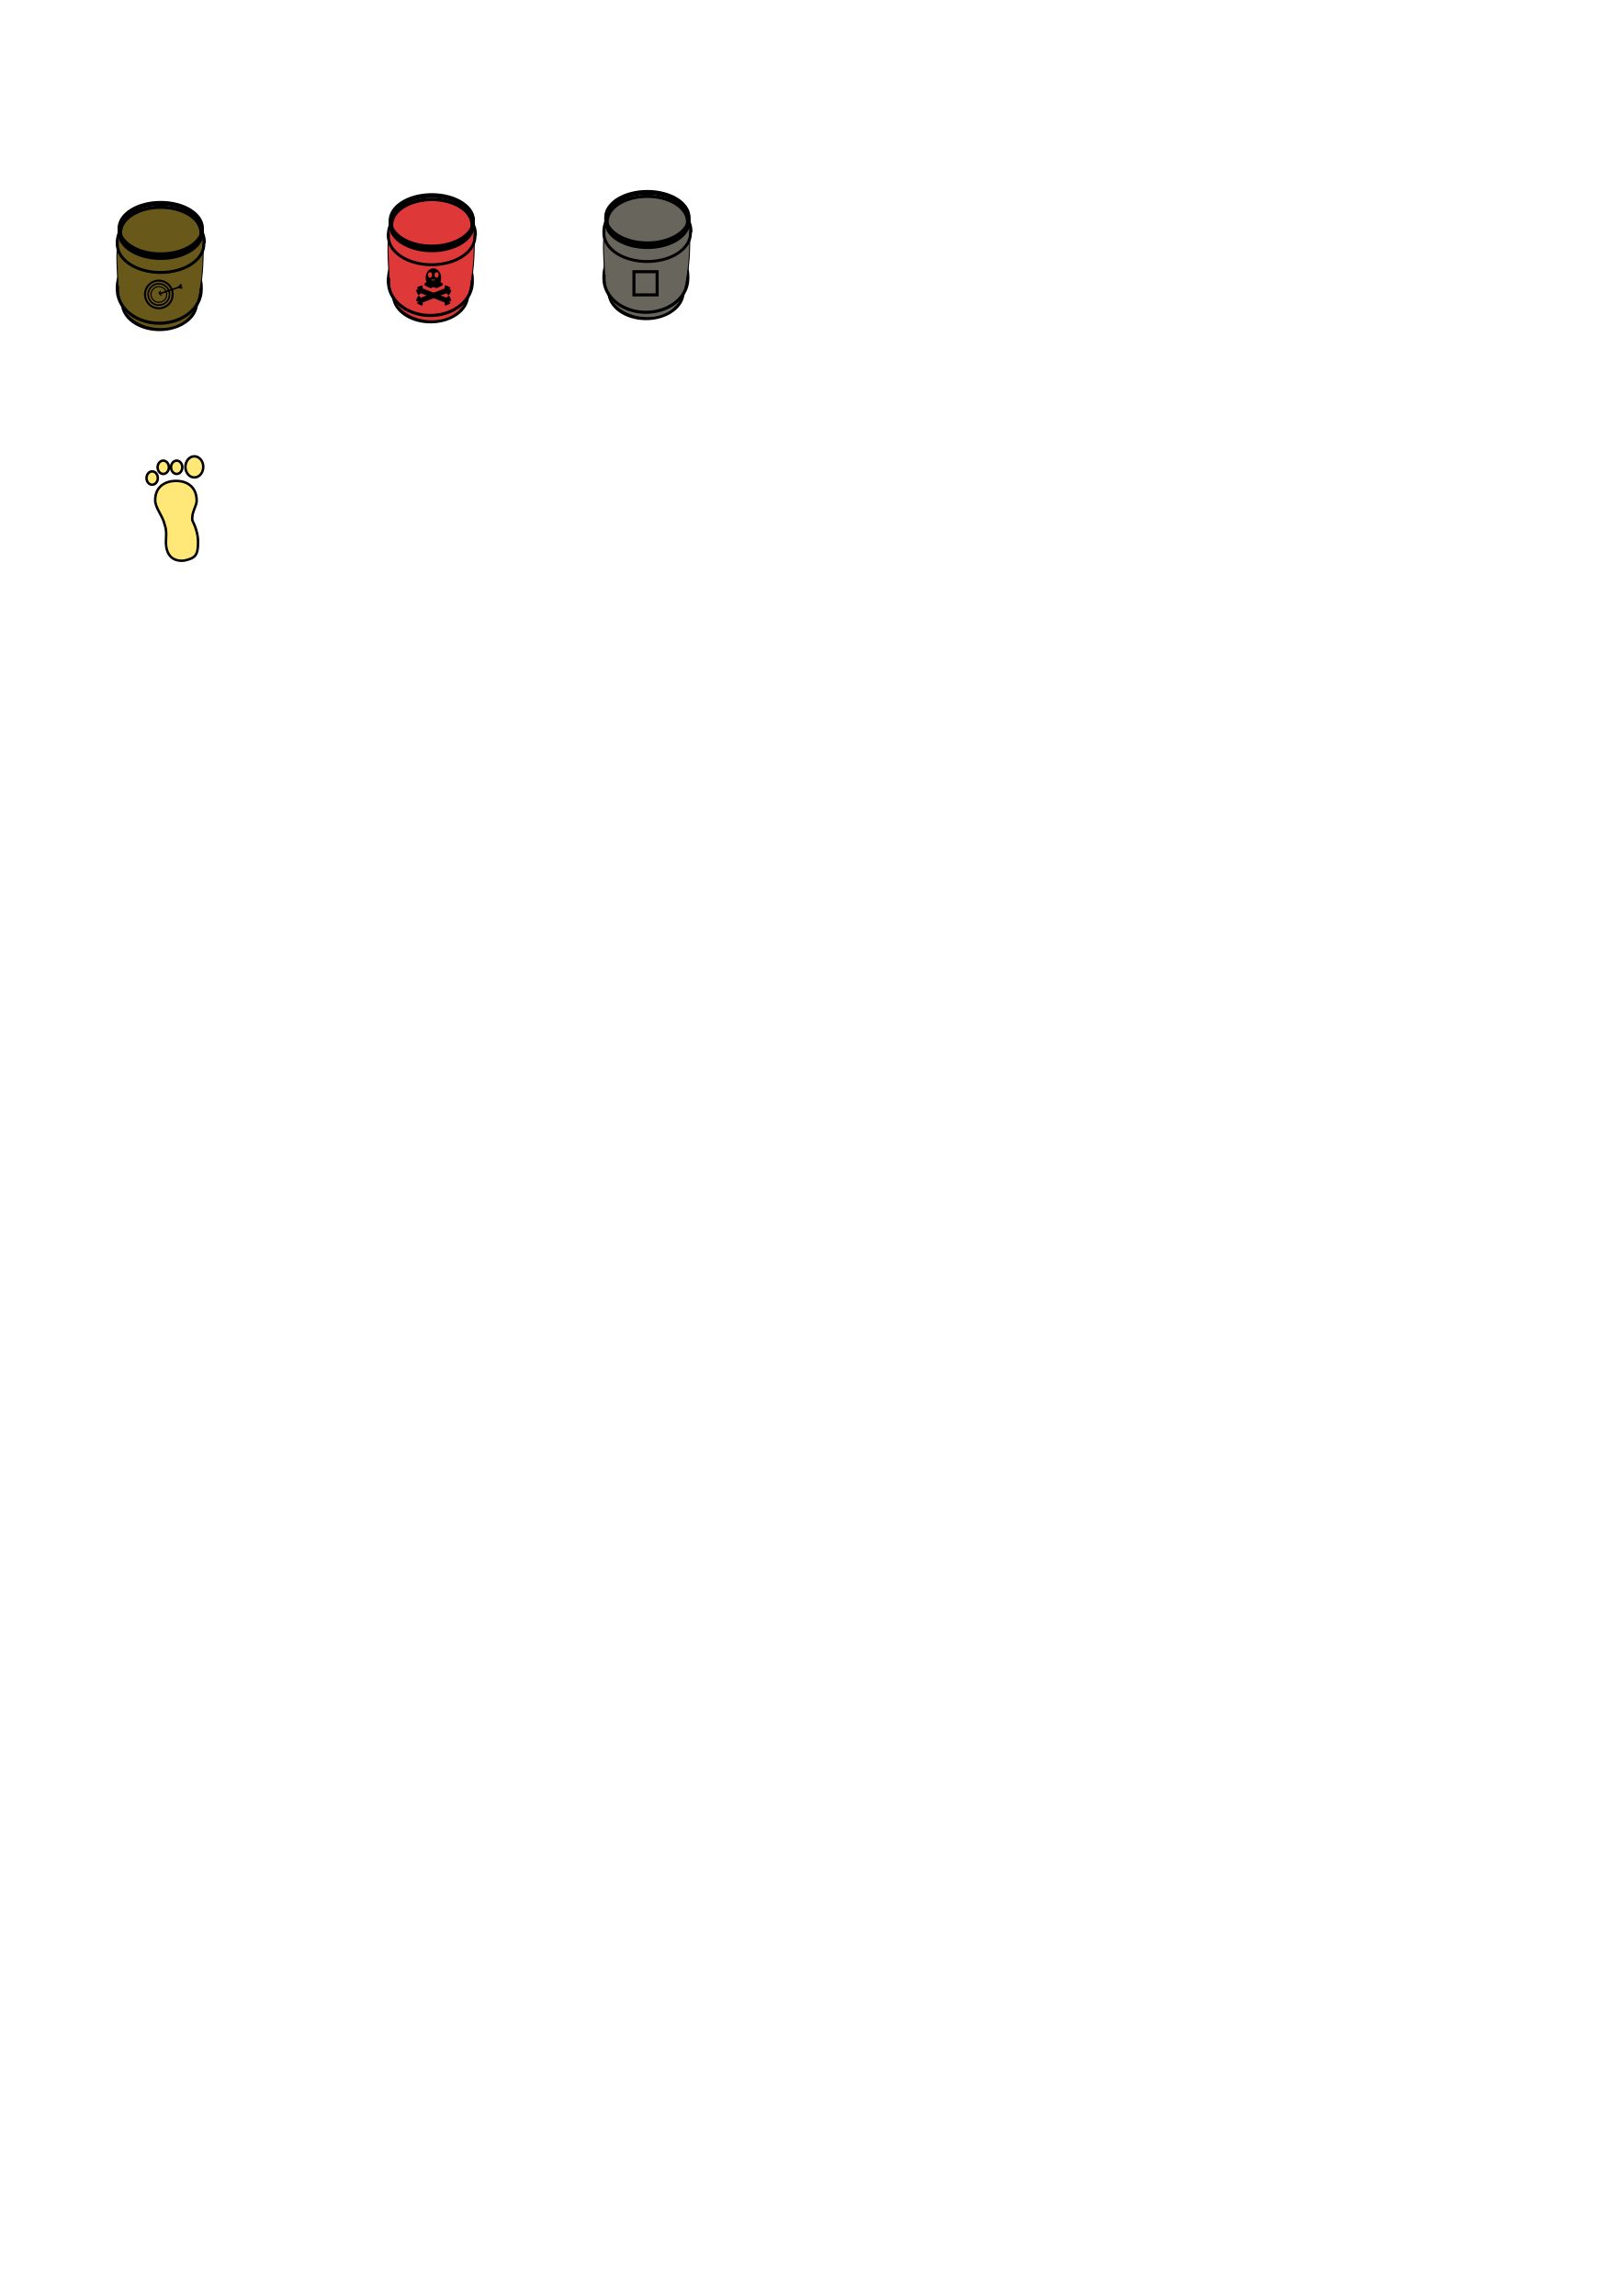
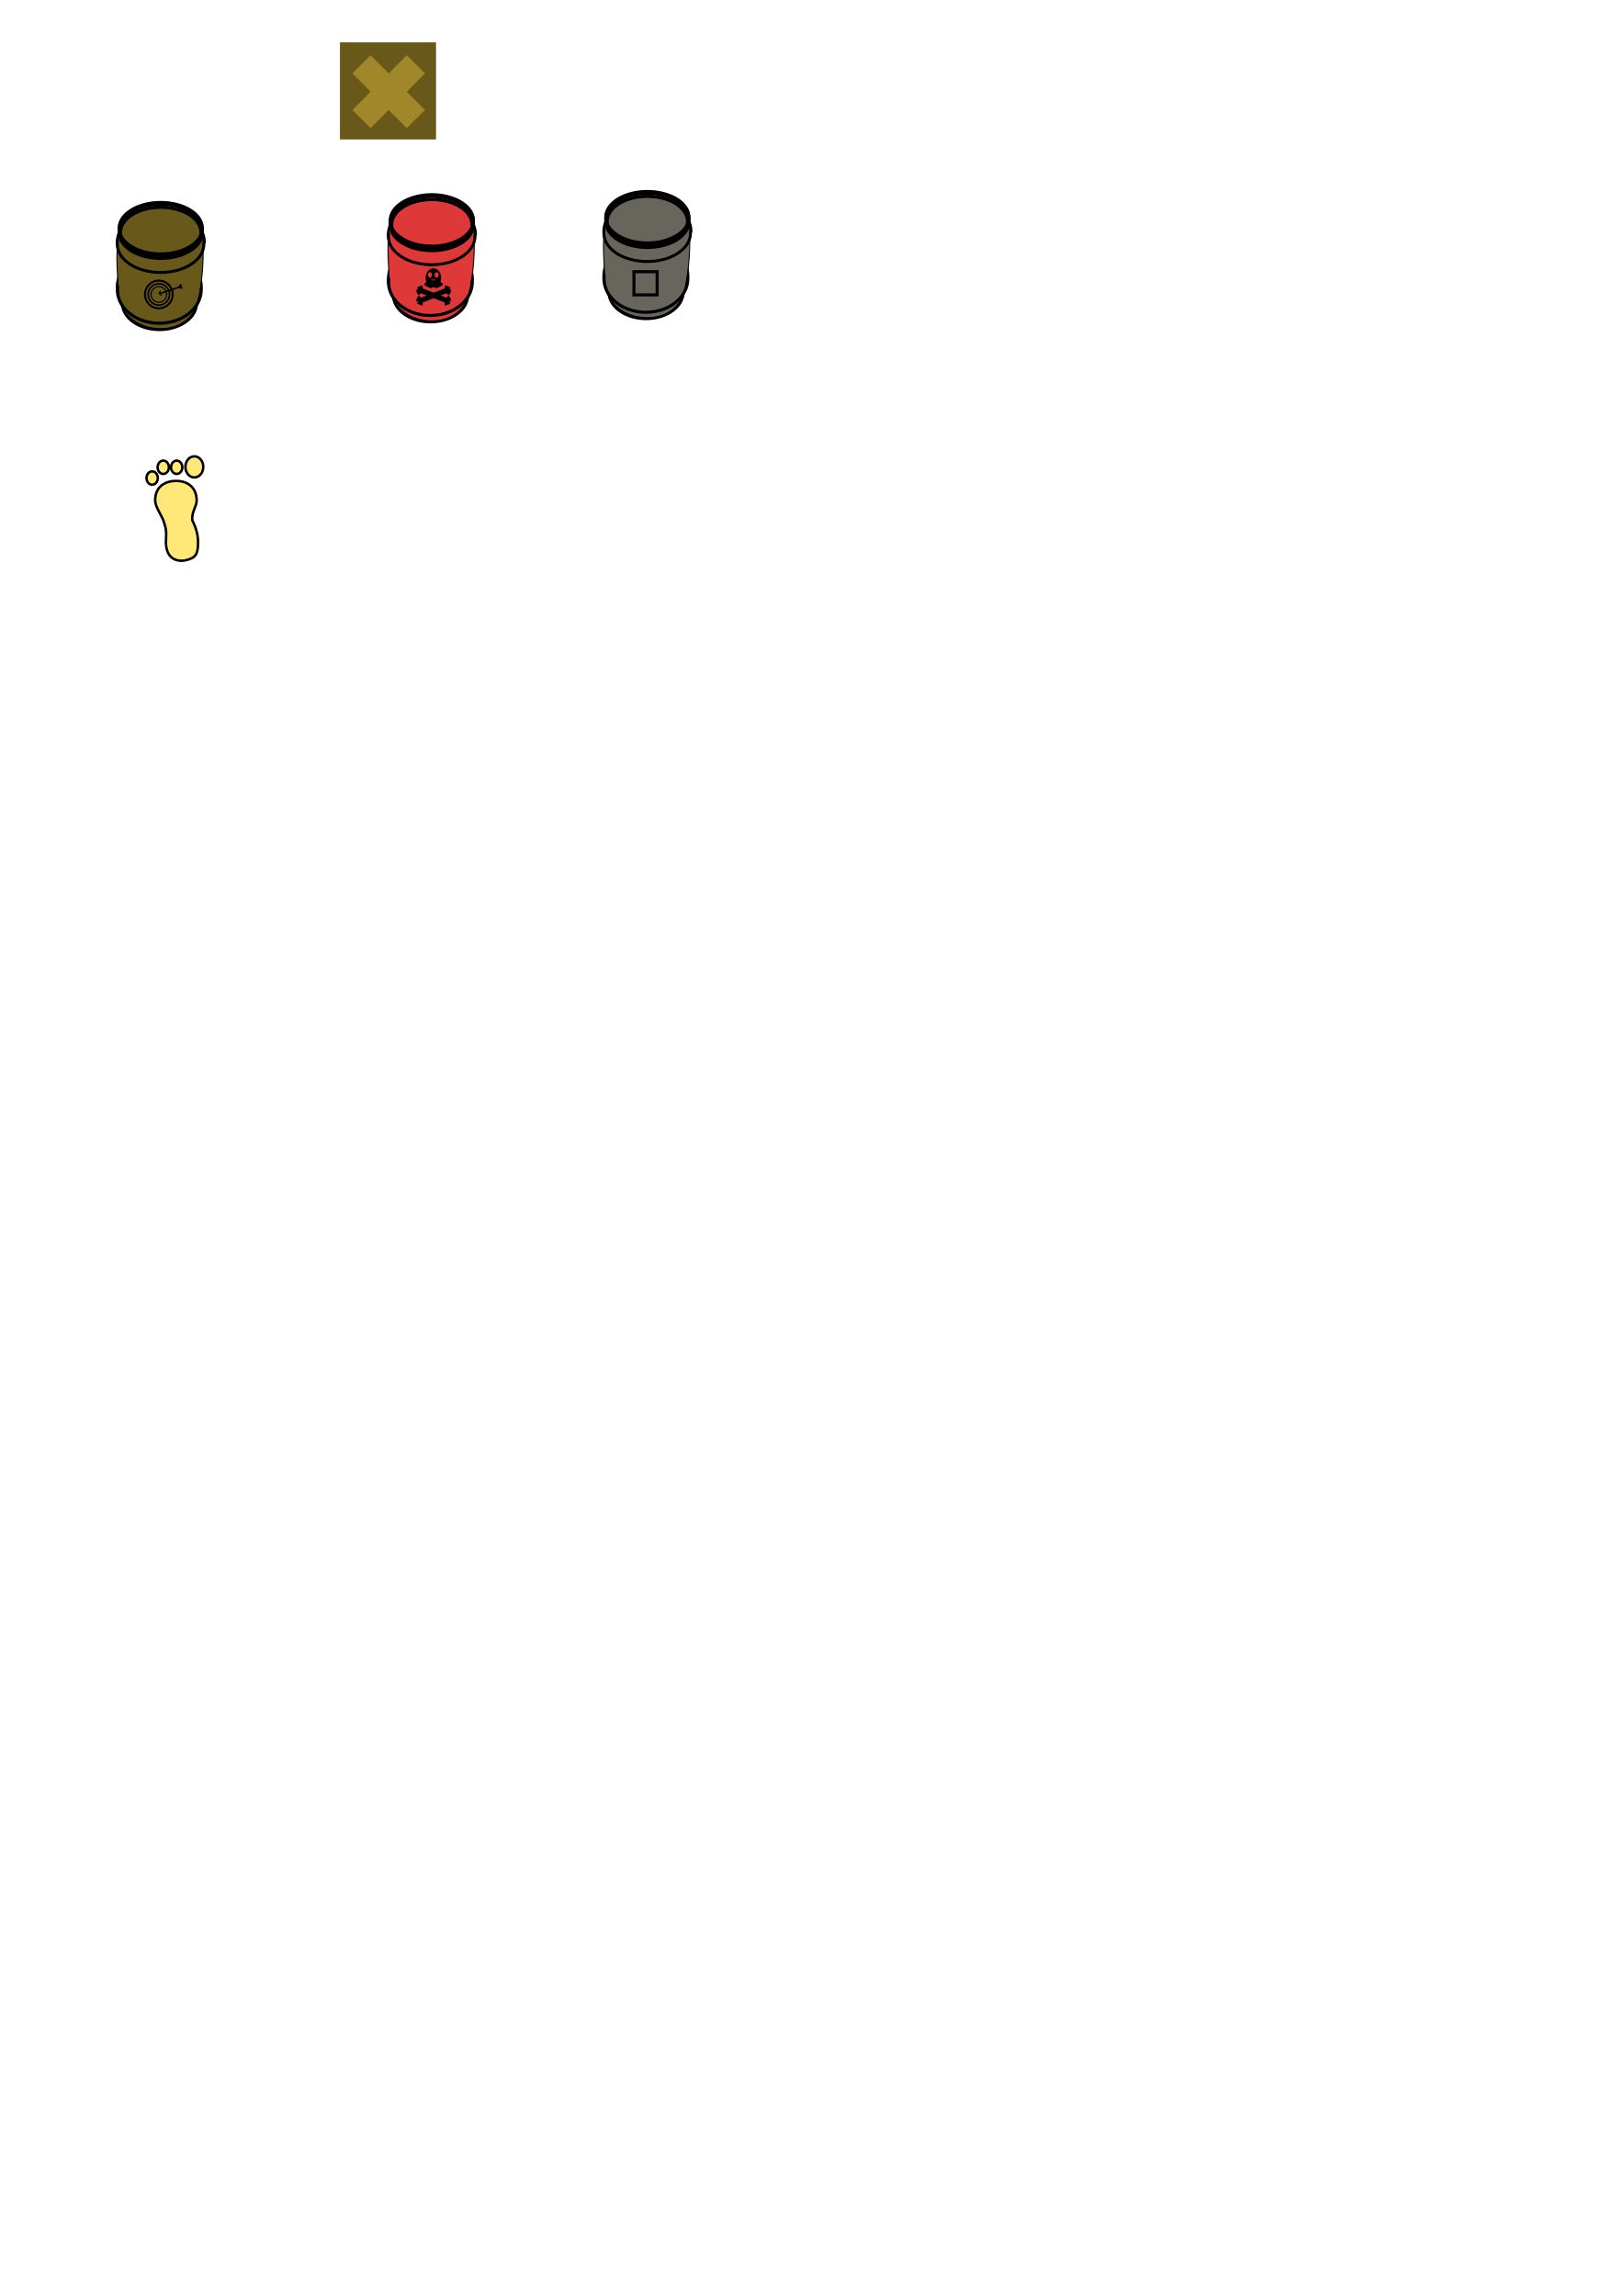
<svg xmlns="http://www.w3.org/2000/svg" width="210mm" height="297mm" viewBox="0 0 210 297" version="1.1" id="svg12677">
  <defs id="defs12671" />
  <g id="layer1">
    <path style="font-variation-settings:normal;opacity:1;vector-effect:none;fill:none;fill-opacity:1;stroke:#000000;stroke-width:0.391;stroke-linecap:square;stroke-linejoin:miter;stroke-miterlimit:4;stroke-dasharray:none;stroke-dashoffset:0;stroke-opacity:1;stop-color:#000000;stop-opacity:1" id="path13321" d="m 26.421,-31.28 a 5.621,3.983 0 0 1 -2.933,3.498 5.621,3.983 0 0 1 -5.738,-0.152 5.621,3.983 0 0 1 -2.555,-3.644" transform="scale(1,-1)" />
    <path style="font-variation-settings:normal;opacity:1;vector-effect:none;fill:none;fill-opacity:1;stroke:#000000;stroke-width:0.417;stroke-linecap:square;stroke-linejoin:miter;stroke-miterlimit:4;stroke-dasharray:none;stroke-dashoffset:0;stroke-opacity:1;stop-color:#000000;stop-opacity:1" id="path13319" d="m 26.016,-37.141 a 5.415,4.71 0 0 1 -2.825,4.136 5.415,4.71 0 0 1 -5.528,-0.18 5.415,4.71 0 0 1 -2.461,-4.309" transform="scale(1,-1)" />
    <ellipse style="font-variation-settings:normal;opacity:1;vector-effect:none;fill:none;fill-opacity:1;stroke:#000000;stroke-width:0.387;stroke-linecap:butt;stroke-linejoin:miter;stroke-miterlimit:4;stroke-dasharray:none;stroke-dashoffset:0;stroke-opacity:1;stop-color:#000000;stop-opacity:1" id="path13298" cx="20.622" cy="39.198" rx="4.803" ry="3.441" />
    <path id="path13240" style="font-variation-settings:normal;opacity:1;vector-effect:none;fill:#68581a;fill-opacity:1;stroke:#000000;stroke-width:0.126;stroke-linecap:butt;stroke-linejoin:miter;stroke-miterlimit:4;stroke-dasharray:none;stroke-dashoffset:0;stroke-opacity:1;stop-color:#000000;stop-opacity:1" d="m 18.806,29.964 -0.005,0.033 -3.177,0.026 H 15.387 c 0,0 -0.365,2.135 -0.247,4.328 0.109,2.02 0.146,3.961 0.306,4.268 0.328,2.218 2.622,3.886 5.344,3.886 2.688,-2.34e-4 4.494,-1.628 4.862,-3.813 0.069,-0.129 0.46,-2.215 0.575,-4.341 0.119,-2.194 -0.009,-4.328 -0.009,-4.328 h -0.237 l -3.177,-0.026 -0.005,-0.033 -1.996,0.017 z" />
    <ellipse style="fill:#000000;fill-opacity:1;stroke:#000000;stroke-width:0.032;stroke-miterlimit:4;stroke-dasharray:none;stroke-opacity:1;stop-color:#000000" id="ellipse13242" cx="20.79" cy="30.104" rx="5.383" ry="3.329" />
    <ellipse style="font-variation-settings:normal;opacity:1;vector-effect:none;fill:#68581a;fill-opacity:1;stroke:none;stroke-width:0.142;stroke-linecap:butt;stroke-linejoin:miter;stroke-miterlimit:4;stroke-dasharray:none;stroke-dashoffset:0;stroke-opacity:1;stop-color:#000000;stop-opacity:1" id="ellipse13267" cx="20.79" cy="30.104" rx="5" ry="3.092" />
    <ellipse style="fill:none;fill-opacity:1;stroke:#000000;stroke-width:0.387;stroke-miterlimit:4;stroke-dasharray:none;stroke-opacity:1;stop-color:#000000" id="ellipse13292" cx="20.79" cy="30.104" rx="5.383" ry="3.329" />
    <ellipse style="fill:none;fill-opacity:1;stroke:#000000;stroke-width:0.387;stroke-miterlimit:4;stroke-dasharray:none;stroke-opacity:1;stop-color:#000000" id="ellipse13294" cx="20.79" cy="29.749" rx="5.383" ry="3.329" />
    <ellipse style="fill:none;fill-opacity:1;stroke:#000000;stroke-width:0.387;stroke-miterlimit:4;stroke-dasharray:none;stroke-opacity:1;stop-color:#000000" id="ellipse13296" cx="20.79" cy="29.512" rx="5.383" ry="3.329" />
    <path style="font-variation-settings:normal;opacity:1;vector-effect:none;fill:none;fill-opacity:1;stroke:#000000;stroke-width:0.4;stroke-linecap:square;stroke-linejoin:miter;stroke-miterlimit:4;stroke-dasharray:none;stroke-dashoffset:0;stroke-opacity:1;stop-color:#000000;stop-opacity:1" id="path13317" d="m 26.022,37.485 a 5.421,4.327 0 0 1 -2.828,3.8 5.421,4.327 0 0 1 -5.534,-0.166 5.421,4.327 0 0 1 -2.464,-3.958" />
    <path style="font-variation-settings:normal;opacity:1;vector-effect:none;fill:none;fill-opacity:1;stroke:#000000;stroke-width:0.375;stroke-linecap:square;stroke-linejoin:miter;stroke-miterlimit:4;stroke-dasharray:none;stroke-dashoffset:0;stroke-opacity:1;stop-color:#000000;stop-opacity:1" id="path13323" d="m 26.37,31.58 a 5.602,3.67 0 0 1 -2.923,3.223 5.602,3.67 0 0 1 -5.718,-0.14 5.602,3.67 0 0 1 -2.546,-3.357" />
    <g id="g4672" transform="matrix(0.07490912,0,0,0.07490912,0.6633244,40.22817)">
      <g id="g4495-4" transform="translate(-0.5159247,-20.10833)">
        <circle style="font-variation-settings:normal;opacity:1;vector-effect:none;fill:#000000;fill-opacity:1;stroke:none;stroke-width:0.506;stroke-linecap:butt;stroke-linejoin:miter;stroke-miterlimit:4;stroke-dasharray:none;stroke-dashoffset:0;stroke-opacity:1;stop-color:#000000;stop-opacity:1" id="path4417-0" cx="265.906" cy="-8.467" r="25.628" />
        <circle style="font-variation-settings:normal;opacity:1;vector-effect:none;fill:#68581a;fill-opacity:1;stroke:none;stroke-width:0.438;stroke-linecap:butt;stroke-linejoin:miter;stroke-miterlimit:4;stroke-dasharray:none;stroke-dashoffset:0;stroke-opacity:1;stop-color:#000000;stop-opacity:1" id="circle4419-4" cx="265.906" cy="-8.467" r="22.189" />
        <circle style="font-variation-settings:normal;opacity:1;vector-effect:none;fill:#000000;fill-opacity:1;stroke:none;stroke-width:0.391;stroke-linecap:butt;stroke-linejoin:miter;stroke-miterlimit:4;stroke-dasharray:none;stroke-dashoffset:0;stroke-opacity:1;stop-color:#000000;stop-opacity:1" id="circle4421-6" cx="265.906" cy="-8.467" r="19.808" />
        <circle style="font-variation-settings:normal;opacity:1;vector-effect:none;fill:#68581a;fill-opacity:1;stroke:none;stroke-width:0.438;stroke-linecap:butt;stroke-linejoin:miter;stroke-miterlimit:4;stroke-dasharray:none;stroke-dashoffset:0;stroke-opacity:1;stop-color:#000000;stop-opacity:1" id="circle4423-7" cx="265.906" cy="-8.467" r="17.149" />
        <circle style="font-variation-settings:normal;opacity:1;vector-effect:none;fill:#000000;fill-opacity:1;stroke:none;stroke-width:0.287;stroke-linecap:butt;stroke-linejoin:miter;stroke-miterlimit:4;stroke-dasharray:none;stroke-dashoffset:0;stroke-opacity:1;stop-color:#000000;stop-opacity:1" id="circle4425-5" cx="265.906" cy="-8.467" r="14.516" />
        <circle style="font-variation-settings:normal;opacity:1;vector-effect:none;fill:#68581a;fill-opacity:1;stroke:none;stroke-width:0.438;stroke-linecap:butt;stroke-linejoin:miter;stroke-miterlimit:4;stroke-dasharray:none;stroke-dashoffset:0;stroke-opacity:1;stop-color:#000000;stop-opacity:1" id="circle4427-6" cx="265.906" cy="-8.467" r="12.568" />
      </g>
      <g id="g4487-1" transform="matrix(0.4103806,-0.1394762,0.1394762,0.4103806,150.7078,-13.33227)">
        <rect style="font-variation-settings:normal;opacity:1;vector-effect:none;fill:#000000;fill-opacity:1;stroke:none;stroke-width:0.35;stroke-linecap:butt;stroke-linejoin:miter;stroke-miterlimit:4;stroke-dasharray:none;stroke-dashoffset:0;stroke-opacity:1;stop-color:#000000;stop-opacity:1" id="rect4436-3" width="82.88" height="6.174" x="265.105" y="47.146" rx="0" ry="0" />
        <path id="path4434-61" style="fill:#000000;fill-opacity:1;stroke:none;stroke-width:0.265px;stroke-linecap:butt;stroke-linejoin:miter;stroke-opacity:1" d="m 273.579,39.158 -19.38,10.528 -2.052,0.501 0.564,0.306 -0.564,0.306 2.052,0.501 19.38,10.528 -3.7,-6.694 c -0.215,-0.509 -0.484,-4.641 -0.484,-4.641 l 0.484,-4.641 z" />
        <path id="rect4438-5" style="font-variation-settings:normal;opacity:1;vector-effect:none;fill:#000000;fill-opacity:1;stroke:none;stroke-width:1.323;stroke-linecap:butt;stroke-linejoin:miter;stroke-miterlimit:4;stroke-dasharray:none;stroke-dashoffset:0;stroke-opacity:1;stop-color:#000000;stop-opacity:1" d="m 1034,148 -73.246,39.789 -7.754,1.895 2.133,1.158 -0.141,0.076 h 63.201 c -2e-4,-0.002 -0.01,-0.076 -0.01,-0.076 l 1.83,-17.541 z" transform="scale(0.2645833)" />
        <path id="path4429-0" style="font-variation-settings:normal;opacity:1;vector-effect:none;fill:#000000;fill-opacity:1;stroke:none;stroke-width:0.265px;stroke-linecap:butt;stroke-linejoin:miter;stroke-miterlimit:4;stroke-dasharray:none;stroke-dashoffset:0;stroke-opacity:1;stop-color:#000000;stop-opacity:1" d="m 360.098,39.423 -19.38,10.528 -2.052,0.501 0.564,0.306 -0.564,0.306 2.052,0.501 19.38,10.528 -3.7,-6.694 6.081,1.486 -6.565,-6.127 6.565,-6.127 -6.081,1.486 z" />
        <path id="path4460-6" style="font-variation-settings:normal;opacity:1;vector-effect:none;fill:#000000;fill-opacity:1;stroke:none;stroke-width:1.323;stroke-linecap:butt;stroke-linejoin:miter;stroke-miterlimit:4;stroke-dasharray:none;stroke-dashoffset:0;stroke-opacity:1;stop-color:#000000;stop-opacity:1" d="m 1361,149 -73.246,39.789 -2.926,0.715 h 62.865 L 1370,168.684 l -22.982,5.617 z" transform="scale(0.2645833)" />
      </g>
      <path id="path4509-3" style="font-variation-settings:normal;opacity:1;vector-effect:none;fill:#68581a;fill-opacity:1;stroke:none;stroke-width:0.438;stroke-linecap:butt;stroke-linejoin:miter;stroke-miterlimit:4;stroke-dasharray:none;stroke-dashoffset:0;stroke-opacity:1;stop-color:#000000;stop-opacity:1" d="m 264.879,-39.813 a 11.132,11.132 0 0 0 -9.458,11.005 11.132,11.132 0 0 0 11.132,11.132 11.132,11.132 0 0 0 10.28,-6.862 11.132,11.132 0 0 1 -1.674,0.127 11.132,11.132 0 0 1 -11.132,-11.132 11.132,11.132 0 0 1 0.852,-4.27 z" />
    </g>
    <path style="font-variation-settings:normal;vector-effect:none;fill:none;fill-opacity:1;stroke:#000000;stroke-width:0.391;stroke-linecap:square;stroke-linejoin:miter;stroke-miterlimit:4;stroke-dasharray:none;stroke-dashoffset:0;stroke-opacity:1;stop-color:#000000" id="path13321-6" transform="scale(1,-1)" d="m 61.483,-30.278 a 5.621,3.983 0 0 1 -2.933,3.498 5.621,3.983 0 0 1 -5.738,-0.152 5.621,3.983 0 0 1 -2.555,-3.644" />
    <path style="font-variation-settings:normal;vector-effect:none;fill:none;fill-opacity:1;stroke:#000000;stroke-width:0.417;stroke-linecap:square;stroke-linejoin:miter;stroke-miterlimit:4;stroke-dasharray:none;stroke-dashoffset:0;stroke-opacity:1;stop-color:#000000" id="path13319-6" transform="scale(1,-1)" d="m 61.078,-36.139 a 5.415,4.71 0 0 1 -2.825,4.136 5.415,4.71 0 0 1 -5.528,-0.18 5.415,4.71 0 0 1 -2.461,-4.309" />
    <ellipse style="font-variation-settings:normal;vector-effect:none;fill:none;fill-opacity:1;stroke:#000000;stroke-width:0.387;stroke-linecap:butt;stroke-linejoin:miter;stroke-miterlimit:4;stroke-dasharray:none;stroke-dashoffset:0;stroke-opacity:1;stop-color:#000000" id="path13298-7" cx="55.684" cy="38.196" rx="4.803" ry="3.441" />
    <path id="path13240-1" style="font-variation-settings:normal;vector-effect:none;fill:#de3838;fill-opacity:1;stroke:#000000;stroke-width:0.126;stroke-linecap:butt;stroke-linejoin:miter;stroke-miterlimit:4;stroke-dasharray:none;stroke-dashoffset:0;stroke-opacity:1;stop-color:#000000" d="m 53.868,28.962 -0.005,0.033 -3.177,0.026 H 50.449 c 0,0 -0.365,2.135 -0.247,4.328 0.109,2.02 0.146,3.961 0.306,4.268 0.328,2.218 2.622,3.886 5.344,3.886 2.688,-2.34e-4 4.494,-1.628 4.862,-3.813 0.069,-0.129 0.46,-2.215 0.575,-4.341 0.119,-2.194 -0.009,-4.328 -0.009,-4.328 h -0.237 l -3.177,-0.026 -0.005,-0.033 -1.996,0.017 z" />
    <ellipse style="fill:#000000;fill-opacity:1;stroke:#000000;stroke-width:0.032;stroke-miterlimit:4;stroke-dasharray:none;stroke-opacity:1;stop-color:#000000" id="ellipse13242-5" cx="55.852" cy="29.102" rx="5.383" ry="3.329" />
    <ellipse style="font-variation-settings:normal;vector-effect:none;fill:#de3838;fill-opacity:1;stroke:none;stroke-width:0.142;stroke-linecap:butt;stroke-linejoin:miter;stroke-miterlimit:4;stroke-dasharray:none;stroke-dashoffset:0;stroke-opacity:1;stop-color:#000000" id="ellipse13267-3" cx="55.852" cy="29.102" rx="5" ry="3.092" />
    <ellipse style="fill:none;fill-opacity:1;stroke:#000000;stroke-width:0.387;stroke-miterlimit:4;stroke-dasharray:none;stroke-opacity:1;stop-color:#000000" id="ellipse13292-3" cx="55.852" cy="29.102" rx="5.383" ry="3.329" />
    <ellipse style="fill:none;fill-opacity:1;stroke:#000000;stroke-width:0.387;stroke-miterlimit:4;stroke-dasharray:none;stroke-opacity:1;stop-color:#000000" id="ellipse13294-8" cx="55.852" cy="28.747" rx="5.383" ry="3.329" />
    <ellipse style="fill:none;fill-opacity:1;stroke:#000000;stroke-width:0.387;stroke-miterlimit:4;stroke-dasharray:none;stroke-opacity:1;stop-color:#000000" id="ellipse13296-9" cx="55.852" cy="28.509" rx="5.383" ry="3.329" />
    <path style="font-variation-settings:normal;vector-effect:none;fill:none;fill-opacity:1;stroke:#000000;stroke-width:0.4;stroke-linecap:square;stroke-linejoin:miter;stroke-miterlimit:4;stroke-dasharray:none;stroke-dashoffset:0;stroke-opacity:1;stop-color:#000000" id="path13317-9" d="m 61.084,36.483 a 5.421,4.327 0 0 1 -2.828,3.8 5.421,4.327 0 0 1 -5.534,-0.166 5.421,4.327 0 0 1 -2.464,-3.958" />
    <path style="font-variation-settings:normal;vector-effect:none;fill:none;fill-opacity:1;stroke:#000000;stroke-width:0.375;stroke-linecap:square;stroke-linejoin:miter;stroke-miterlimit:4;stroke-dasharray:none;stroke-dashoffset:0;stroke-opacity:1;stop-color:#000000" id="path13323-5" d="m 61.433,30.578 a 5.602,3.67 0 0 1 -2.923,3.223 5.602,3.67 0 0 1 -5.718,-0.14 5.602,3.67 0 0 1 -2.546,-3.357" />
    <g id="g14447" transform="matrix(0.2878451,0,0,0.2878451,36.34678,33.11594)">
      <g id="g3052-1" transform="matrix(0.1912989,0,0,0.1912989,90.87617,-19.10009)" style="fill:#000000;fill-opacity:1">
        <path transform="matrix(0.2645833,0,0,0.2645833,0,106.2354)" id="path2394-6" d="M -442.857,86.715 A 67.143,83.571 0 0 0 -510,170.285 a 67.143,83.571 0 0 0 7.107,37.359 c -11.317,8.241 -20.57,16.68 -20.311,20.318 0.613,8.597 57.455,36.225 64.594,31.396 1.231,-0.833 2.107,-3.423 2.689,-7.115 a 67.143,83.571 0 0 0 13.062,1.613 67.143,83.571 0 0 0 16.379,-2.604 c 0.576,4.237 1.507,7.198 2.848,8.105 7.139,4.829 63.981,-22.8 64.594,-31.396 0.28,-3.931 -10.536,-13.461 -23.078,-22.297 a 67.143,83.571 0 0 0 6.4,-35.381 67.143,83.571 0 0 0 -67.143,-83.57 z M -472.5,117.428 a 19.643,26.429 0 0 1 19.643,26.43 A 19.643,26.429 0 0 1 -472.5,170.285 19.643,26.429 0 0 1 -492.143,143.857 19.643,26.429 0 0 1 -472.5,117.428 Z m 58,0 a 19.643,26.429 0 0 1 19.643,26.43 A 19.643,26.429 0 0 1 -414.5,170.285 19.643,26.429 0 0 1 -434.143,143.857 19.643,26.429 0 0 1 -414.5,117.428 Z m -34.576,60.637 c 0.174,-0.013 0.316,0.012 0.42,0.078 1.661,1.056 2.476,18.349 0.926,19.65 -1.55,1.302 -13.731,-6.445 -13.842,-8.803 -0.104,-2.211 9.879,-10.739 12.496,-10.926 z m 7.451,0 c 2.617,0.187 12.6,8.715 12.496,10.926 -0.111,2.358 -12.294,10.104 -13.844,8.803 -1.55,-1.302 -0.733,-18.594 0.928,-19.65 0.104,-0.066 0.245,-0.091 0.42,-0.078 z" style="opacity:1;vector-effect:none;fill:#000000;fill-opacity:1;stroke:#000000;stroke-width:2.888;stroke-linecap:round;stroke-linejoin:round;stroke-miterlimit:4;stroke-dasharray:none;stroke-dashoffset:0;stroke-opacity:1" />
      </g>
      <path style="vector-effect:none;fill:#000000;fill-opacity:1;stroke:#000000;stroke-width:0.182;stroke-linecap:round;stroke-linejoin:round;stroke-miterlimit:4;stroke-dasharray:none;stroke-dashoffset:0;stroke-opacity:1" d="m 61.848,17.935 c -0.324,0.142 -1.177,2.014 -1.01,2.249 0.083,0.118 0.637,0.131 1.201,0.083 -0.448,0.345 -0.848,0.729 -0.83,0.872 0.037,0.296 2.054,1.143 2.291,0.963 0.12,-0.091 0.109,-0.689 0.034,-1.273 l 10.901,-4.236 c 0.339,0.482 0.735,0.93 0.885,0.916 0.297,-0.027 1.212,-2.014 1.04,-2.258 -0.074,-0.105 -0.524,-0.127 -1.021,-0.097 l -0.038,-0.098 c 0.387,-0.313 0.704,-0.633 0.688,-0.76 -0.037,-0.296 -2.054,-1.144 -2.291,-0.963 -0.121,0.092 -0.109,0.702 -0.031,1.293 l -10.892,4.233 c -0.342,-0.488 -0.745,-0.947 -0.896,-0.933 -0.009,9.27e-4 -0.019,0.004 -0.03,0.008 z" id="rect3092" />
      <path style="vector-effect:none;fill:#000000;fill-opacity:1;stroke:#000000;stroke-width:0.182;stroke-linecap:round;stroke-linejoin:round;stroke-miterlimit:4;stroke-dasharray:none;stroke-dashoffset:0;stroke-opacity:1" d="m 75.35,17.935 c 0.324,0.142 1.177,2.014 1.01,2.249 -0.083,0.118 -0.637,0.131 -1.201,0.083 0.448,0.345 0.848,0.729 0.83,0.872 -0.037,0.296 -2.054,1.143 -2.291,0.963 -0.12,-0.091 -0.109,-0.689 -0.034,-1.273 L 62.763,16.593 c -0.339,0.482 -0.735,0.93 -0.885,0.916 -0.297,-0.027 -1.212,-2.014 -1.04,-2.258 0.074,-0.105 0.524,-0.127 1.021,-0.097 l 0.038,-0.098 c -0.387,-0.313 -0.704,-0.633 -0.688,-0.76 0.037,-0.296 2.054,-1.144 2.291,-0.963 0.121,0.092 0.109,0.702 0.031,1.293 l 10.892,4.233 c 0.342,-0.488 0.745,-0.947 0.896,-0.933 0.009,9.27e-4 0.019,0.004 0.03,0.008 z" id="path14441" />
    </g>
    <rect style="fill:#82c4ae;fill-opacity:1;stroke-width:0.036;stop-color:#000000" id="rect15022" width="9.024" height="12.316" x="-17.141" y="23.347" rx="0" ry="0" />
    <path id="rect15024" style="font-variation-settings:normal;vector-effect:none;fill:#aec4bd;fill-opacity:1;stroke-width:0.037;stroke-linecap:butt;stroke-linejoin:miter;stroke-miterlimit:4;stroke-dasharray:none;stroke-dashoffset:0;stroke-opacity:1;stop-color:#000000" d="m -17.141,35.663 h 9.024 l -0.898,0.992 h -7.182 z" />
    <path id="path15027" style="font-variation-settings:normal;vector-effect:none;fill:#94e0c7;fill-opacity:1;stroke-width:0.037;stroke-linecap:butt;stroke-linejoin:miter;stroke-miterlimit:4;stroke-dasharray:none;stroke-dashoffset:0;stroke-opacity:1;stop-color:#000000" d="m -8.116,23.397 h -9.024 l 0.898,-1.521 h 7.182 z" />
    <path id="path13240-9" style="font-variation-settings:normal;vector-effect:none;fill:#82c4ae;fill-opacity:1;stroke:#000000;stroke-width:0.1;stroke-linecap:butt;stroke-linejoin:miter;stroke-miterlimit:4;stroke-dasharray:none;stroke-dashoffset:0;stroke-opacity:1;stop-color:#000000" d="m -11.559,-6.391 -0.004,0.031 -2.112,0.025 h -0.017 -0.14 -5.16e-4 c 0,0 -0.052,1.291 -0.035,2.867 5e-5,0.004 -5.1e-5,0.008 0,0.012 -0.004,0.283 -0.003,0.575 0.003,0.869 0.002,0.12 0.003,0.24 0.008,0.362 0.036,0.959 0.061,2.176 0.089,3.19 0.029,1.014 0.061,1.824 0.114,1.97 0.008,0.065 0.024,0.133 0.046,0.202 0.381,1.555 1.931,2.367 3.384,2.381 1.68e-4,1.4e-5 3.48e-4,-1.3e-5 5.16e-4,0 0.021,-4.7e-5 0.041,-0.003 0.061,-0.003 0.021,4.15e-4 0.041,0.003 0.062,0.003 1.452,-0.014 3.003,-0.826 3.384,-2.381 0.022,-0.069 0.038,-0.137 0.046,-0.202 0.013,-0.036 0.025,-0.114 0.036,-0.226 0.033,-0.337 0.057,-0.983 0.078,-1.743 0.029,-1.014 0.053,-2.23 0.089,-3.19 0.008,-0.21 0.012,-0.418 0.013,-0.623 1.4e-5,-0.002 -1.2e-5,-0.004 0,-0.005 3e-6,-3.65e-4 -2e-6,-7.16e-4 0,-0.001 0.002,-0.208 3.43e-4,-0.412 -0.003,-0.614 0.004,-0.379 0.004,-0.74 0.002,-1.072 -6.7e-5,-0.01 7.2e-5,-0.023 0,-0.033 -0.007,-1.032 -0.037,-1.762 -0.037,-1.762 h -0.14 -0.018 l -2.112,-0.025 -0.004,-0.031 h -5.15e-4 l -0.07,5.43e-4 -0.07,5.39e-4 v -0.001 h -5.16e-4 l -1.257,0.015 -1.257,-0.015 h -5.17e-4 v 0.001 l -0.139,-0.001 z" />
    <path id="ellipse13267-5" style="font-variation-settings:normal;vector-effect:none;fill:#94e0c7;fill-opacity:1;stroke:#000000;stroke-width:0.091;stroke-linecap:butt;stroke-linejoin:miter;stroke-miterlimit:4;stroke-dasharray:none;stroke-dashoffset:0;stroke-opacity:1;stop-color:#000000" d="m -10.284,-7.979 c -0.689,0.004 -1.362,0.098 -1.942,0.269 l -1.238,0.236 c 0.013,0.042 -0.471,1.102 -0.459,1.193 4.23e-4,0.937 1.653,1.697 3.692,1.697 2.038,-1.198e-4 3.691,-0.76 3.691,-1.697 6.59e-5,-0.006 6.59e-5,-0.012 0,-0.018 l 0.067,-0.033 -0.087,-0.128 c 0.065,0.091 -0.436,-1.063 -0.491,-1.112 l -0.39,0.153 -0.52,-0.202 c -0.649,-0.233 -1.448,-0.359 -2.27,-0.359 -0.018,-5.77e-5 -0.035,-5.77e-5 -0.053,10e-8 z" />
    <path id="ellipse15324" style="font-variation-settings:normal;vector-effect:none;fill:#aec4bd;fill-opacity:1;stroke:#000000;stroke-width:0.086;stroke-linecap:butt;stroke-linejoin:miter;stroke-miterlimit:4;stroke-dasharray:none;stroke-dashoffset:0;stroke-opacity:1;stop-color:#000000" d="m -13.447,3.583 a 3.412,1.64 0 0 0 -0.125,0.439 3.412,1.64 0 0 0 3.412,1.64 3.412,1.64 0 0 0 3.412,-1.64 3.412,1.64 0 0 0 -0.125,-0.439 3.412,1.64 0 0 1 -3.287,1.201 3.412,1.64 0 0 1 -3.287,-1.201 z" />
    <g id="g15367" transform="translate(-17.29241,-13.94732)">
      <ellipse style="font-variation-settings:normal;vector-effect:none;fill:#d4e0dc;fill-opacity:1;stroke:#94a7a1;stroke-width:0.085;stroke-linecap:butt;stroke-linejoin:miter;stroke-miterlimit:4;stroke-dasharray:none;stroke-dashoffset:0;stroke-opacity:1;stop-color:#000000" id="ellipse15349" cx="7.061" cy="6.608" rx="3.222" ry="1.7" />
      <path id="path15351" style="font-variation-settings:normal;opacity:1;vector-effect:none;fill:#d4e0dc;fill-opacity:1;stroke:#94a7a1;stroke-width:0.048;stroke-linecap:butt;stroke-linejoin:miter;stroke-miterlimit:4;stroke-dasharray:none;stroke-dashoffset:0;stroke-opacity:1;stop-color:#000000;stop-opacity:1" d="m 4.824,5.723 a 1.882,0.533 8.841 0 0 0.528,0.821 1.882,0.533 8.841 0 0 2.579,0.215 1.882,0.533 8.841 0 0 -0.528,-0.821 1.882,0.533 8.841 0 0 -2.579,-0.215 z m 0.404,0.146 a 0.722,0.227 0 0 1 1.02,0.01 0.722,0.227 0 0 1 -0.031,0.32 0.722,0.227 0 0 1 -1.02,-0.01 0.722,0.227 0 0 1 0.031,-0.32 z m 1.292,0.431 a 0.722,0.227 0 0 1 1.02,0.01 0.722,0.227 0 0 1 -0.031,0.32 0.722,0.227 0 0 1 -1.02,-0.01 0.722,0.227 0 0 1 0.031,-0.32 z" />
      <ellipse style="font-variation-settings:normal;opacity:1;vector-effect:none;fill:#d4e0dc;fill-opacity:1;stroke:#94a7a1;stroke-width:0.082;stroke-linecap:butt;stroke-linejoin:miter;stroke-miterlimit:4;stroke-dasharray:none;stroke-dashoffset:0;stroke-opacity:1;stop-color:#000000;stop-opacity:1" id="path15359" cx="9.64" cy="10.789" rx="0.961" ry="0.518" transform="matrix(0.9250342,-0.3798838,0,1,0,0)" />
    </g>
    <path style="font-variation-settings:normal;opacity:1;vector-effect:none;fill:none;fill-opacity:1;stroke:#000000;stroke-width:0.391;stroke-linecap:square;stroke-linejoin:miter;stroke-miterlimit:4;stroke-dasharray:none;stroke-dashoffset:0;stroke-opacity:1;stop-color:#000000;stop-opacity:1" id="path16040" d="m 89.354,-29.863 a 5.621,3.983 0 0 1 -2.933,3.498 5.621,3.983 0 0 1 -5.738,-0.152 5.621,3.983 0 0 1 -2.555,-3.644" transform="scale(1,-1)" />
    <path style="font-variation-settings:normal;opacity:1;vector-effect:none;fill:none;fill-opacity:1;stroke:#000000;stroke-width:0.417;stroke-linecap:square;stroke-linejoin:miter;stroke-miterlimit:4;stroke-dasharray:none;stroke-dashoffset:0;stroke-opacity:1;stop-color:#000000;stop-opacity:1" id="path16042" d="m 88.949,-35.724 a 5.415,4.71 0 0 1 -2.825,4.136 5.415,4.71 0 0 1 -5.528,-0.18 5.415,4.71 0 0 1 -2.461,-4.309" transform="scale(1,-1)" />
    <ellipse style="font-variation-settings:normal;opacity:1;vector-effect:none;fill:none;fill-opacity:1;stroke:#000000;stroke-width:0.387;stroke-linecap:butt;stroke-linejoin:miter;stroke-miterlimit:4;stroke-dasharray:none;stroke-dashoffset:0;stroke-opacity:1;stop-color:#000000;stop-opacity:1" id="ellipse16044" cx="83.555" cy="37.78" rx="4.803" ry="3.441" />
    <path id="path16046" style="font-variation-settings:normal;opacity:1;vector-effect:none;fill:#68655d;fill-opacity:1;stroke:#000000;stroke-width:0.126;stroke-linecap:butt;stroke-linejoin:miter;stroke-miterlimit:4;stroke-dasharray:none;stroke-dashoffset:0;stroke-opacity:1;stop-color:#000000;stop-opacity:1" d="m 81.739,28.547 -0.005,0.033 -3.177,0.026 h -0.237 c 0,0 -0.365,2.135 -0.247,4.328 0.109,2.02 0.146,3.961 0.306,4.268 0.328,2.218 2.622,3.886 5.344,3.886 2.688,-2.34e-4 4.494,-1.628 4.862,-3.813 0.069,-0.129 0.46,-2.215 0.575,-4.341 0.119,-2.194 -0.009,-4.328 -0.009,-4.328 h -0.237 l -3.177,-0.026 -0.005,-0.033 -1.996,0.017 z" />
    <ellipse style="fill:#000000;fill-opacity:1;stroke:#000000;stroke-width:0.032;stroke-miterlimit:4;stroke-dasharray:none;stroke-opacity:1;stop-color:#000000" id="ellipse16048" cx="83.723" cy="28.687" rx="5.383" ry="3.329" />
    <ellipse style="font-variation-settings:normal;opacity:1;vector-effect:none;fill:#68655d;fill-opacity:1;stroke:none;stroke-width:0.142;stroke-linecap:butt;stroke-linejoin:miter;stroke-miterlimit:4;stroke-dasharray:none;stroke-dashoffset:0;stroke-opacity:1;stop-color:#000000;stop-opacity:1" id="ellipse16050" cx="83.723" cy="28.687" rx="5" ry="3.092" />
    <ellipse style="fill:none;fill-opacity:1;stroke:#000000;stroke-width:0.387;stroke-miterlimit:4;stroke-dasharray:none;stroke-opacity:1;stop-color:#000000" id="ellipse16052" cx="83.723" cy="28.687" rx="5.383" ry="3.329" />
    <ellipse style="fill:none;fill-opacity:1;stroke:#000000;stroke-width:0.387;stroke-miterlimit:4;stroke-dasharray:none;stroke-opacity:1;stop-color:#000000" id="ellipse16054" cx="83.723" cy="28.331" rx="5.383" ry="3.329" />
    <ellipse style="fill:none;fill-opacity:1;stroke:#000000;stroke-width:0.387;stroke-miterlimit:4;stroke-dasharray:none;stroke-opacity:1;stop-color:#000000" id="ellipse16056" cx="83.723" cy="28.094" rx="5.383" ry="3.329" />
    <path style="font-variation-settings:normal;opacity:1;vector-effect:none;fill:none;fill-opacity:1;stroke:#000000;stroke-width:0.4;stroke-linecap:square;stroke-linejoin:miter;stroke-miterlimit:4;stroke-dasharray:none;stroke-dashoffset:0;stroke-opacity:1;stop-color:#000000;stop-opacity:1" id="path16058" d="M 88.955,36.067 A 5.421,4.327 0 0 1 86.126,39.867 5.421,4.327 0 0 1 80.593,39.702 5.421,4.327 0 0 1 78.129,35.743" />
    <path style="font-variation-settings:normal;opacity:1;vector-effect:none;fill:none;fill-opacity:1;stroke:#000000;stroke-width:0.375;stroke-linecap:square;stroke-linejoin:miter;stroke-miterlimit:4;stroke-dasharray:none;stroke-dashoffset:0;stroke-opacity:1;stop-color:#000000;stop-opacity:1" id="path16060" d="m 89.303,30.163 a 5.602,3.67 0 0 1 -2.923,3.223 5.602,3.67 0 0 1 -5.718,-0.14 5.602,3.67 0 0 1 -2.546,-3.357" />
    <rect style="font-variation-settings:normal;opacity:1;vector-effect:none;fill:#68655d;fill-opacity:1;stroke:#000000;stroke-width:0.394;stroke-linecap:butt;stroke-linejoin:miter;stroke-miterlimit:4;stroke-dasharray:none;stroke-dashoffset:0;stroke-opacity:1;stop-color:#000000;stop-opacity:1" id="rect16092" width="3" height="3" x="81.99" y="35.146" />
    <path style="fill:none;stroke:#aec4bd;stroke-width:0.265;stroke-linecap:round;stroke-linejoin:miter;stroke-miterlimit:4;stroke-dasharray:none;stroke-opacity:1" d="M -9.061,22.127 H -16.243" id="path15052" />
    <path id="rect2397" style="fill:none;fill-opacity:1;stroke-width:0.892;stop-color:#000000;stroke:#233aff;stroke-opacity:1;stroke-miterlimit:4;stroke-dasharray:none" d="M -61.391 82.682 L -64.67 88.24 L -64.783 88.24 L -64.783 88.432 L -64.783 134.789 L -61.211 138.539 L -34.068 138.539 L -30.676 134.789 L -30.676 88.432 L -30.676 88.24 L -30.795 88.24 L -34.248 82.682 L -61.391 82.682 z " transform="scale(0.2645833)" />
    <g id="g8343" style="fill:#ffe778;fill-opacity:1;stroke:#000000;stroke-width:0.6;stroke-miterlimit:4;stroke-dasharray:none;stroke-opacity:1" transform="matrix(0.5341721,0,0,0.5341721,14.89189,15.87072)">
      <path id="path5906" style="font-variation-settings:normal;opacity:1;vector-effect:none;fill:#ffe778;fill-opacity:1;stroke:#000000;stroke-width:2.268;stroke-linecap:butt;stroke-linejoin:miter;stroke-miterlimit:4;stroke-dasharray:none;stroke-dashoffset:0;stroke-opacity:1;stop-color:#000000;stop-opacity:1" d="m 55.879,327.857 c -10.348,-4e-5 -19.241,5.368 -19.241,17.597 6.48e-4,7.394 6.912,14.047 8.831,22.954 1.929,5.678 1.01,10.517 1.01,15.502 1.29e-4,12.229 6.621,18.102 16.969,16.839 10.095,-2.273 12.423,-4.863 12.423,-17.092 -2.12e-4,-7.394 -2.365,-13.794 -5.294,-19.923 -0.667,-7.446 4.039,-12.79 4.039,-17.775 -1.29e-4,-12.229 -8.389,-18.102 -18.736,-18.102 z" transform="scale(0.2645833)" />
      <ellipse style="font-variation-settings:normal;opacity:1;vector-effect:none;fill:#ffe778;fill-opacity:1;stroke:#000000;stroke-width:0.6;stroke-linecap:butt;stroke-linejoin:miter;stroke-miterlimit:4;stroke-dasharray:none;stroke-dashoffset:0;stroke-opacity:1;stop-color:#000000;stop-opacity:1" id="ellipse5910" cx="8.964" cy="86.055" rx="1.367" ry="1.615" />
      <ellipse style="font-variation-settings:normal;opacity:1;vector-effect:none;fill:#ffe778;fill-opacity:1;stroke:#000000;stroke-width:0.6;stroke-linecap:butt;stroke-linejoin:miter;stroke-miterlimit:4;stroke-dasharray:none;stroke-dashoffset:0;stroke-opacity:1;stop-color:#000000;stop-opacity:1" id="ellipse5912" cx="11.647" cy="83.447" rx="1.367" ry="1.615" />
      <ellipse style="font-variation-settings:normal;opacity:1;vector-effect:none;fill:#ffe778;fill-opacity:1;stroke:#000000;stroke-width:0.6;stroke-linecap:butt;stroke-linejoin:miter;stroke-miterlimit:4;stroke-dasharray:none;stroke-dashoffset:0;stroke-opacity:1;stop-color:#000000;stop-opacity:1" id="ellipse5914" cx="14.898" cy="83.447" rx="1.367" ry="1.615" />
      <ellipse style="font-variation-settings:normal;opacity:1;vector-effect:none;fill:#ffe778;fill-opacity:1;stroke:#000000;stroke-width:0.6;stroke-linecap:butt;stroke-linejoin:miter;stroke-miterlimit:4;stroke-dasharray:none;stroke-dashoffset:0;stroke-opacity:1;stop-color:#000000;stop-opacity:1" id="ellipse5916" cx="19.175" cy="83.352" rx="2.166" ry="2.56" />
    </g>
    <path style="font-variation-settings:normal;opacity:1;vector-effect:none;fill:#ff1f1f;fill-opacity:1;stroke:none;stroke-width:0.324;stroke-linecap:butt;stroke-linejoin:miter;stroke-miterlimit:4;stroke-dasharray:none;stroke-dashoffset:0;stroke-opacity:1;stop-color:#000000;stop-opacity:1" id="path8345" d="m -27.142,41.75 -3.265,-1.546 -1.99,2.969 -0.791,-3.446 -3.59,0.138 2.228,-2.774 -2.366,-2.61 3.564,-0.044 0.581,-3.477 2.174,2.75 3.139,-1.762 -0.79,3.476 3.273,1.438 -3.221,1.495 z" transform="translate(-26.5298,31.41493)" />
    <path style="font-variation-settings:normal;opacity:1;vector-effect:none;fill:#fbff1d;fill-opacity:1;stroke:none;stroke-width:0.251;stroke-linecap:butt;stroke-linejoin:miter;stroke-miterlimit:4;stroke-dasharray:none;stroke-dashoffset:0;stroke-opacity:1;stop-color:#000000;stop-opacity:1" id="path8347" d="m -21.023,32.28 -2.424,-1.113 -1.633,2.208 -0.655,-2.705 -2.714,0.177 1.683,-2.177 -1.776,-2.073 2.737,0.04 0.441,-2.716 1.7,2.094 2.395,-1.293 -0.589,2.675 2.57,1.077 -2.454,1.229 z" transform="translate(-33.61825,39.80863)" />
+     <rect style="fill:#68581a;stroke-width:0.142;stop-color:#000000;font-variation-settings:normal;opacity:1;vector-effect:none;fill-opacity:1;stroke:none;stroke-linecap:butt;stroke-linejoin:miter;stroke-miterlimit:4;stroke-dasharray:none;stroke-dashoffset:0;stroke-opacity:1;stop-opacity:1" id="rect912" width="12.428" height="12.562" x="43.966" y="5.479" rx="0" ry="0" />
+     <rect style="font-variation-settings:normal;opacity:1;vector-effect:none;fill:#a08729;fill-opacity:1;stroke:none;stroke-width:0.157;stroke-linecap:butt;stroke-linejoin:miter;stroke-miterlimit:4;stroke-dasharray:none;stroke-dashoffset:0;stroke-opacity:1;stop-color:#000000;stop-opacity:1" id="rect931" width="9.975" height="3.325" x="38.839" y="-28.994" transform="rotate(45.22208)" />
+     <rect style="font-variation-settings:normal;opacity:1;vector-effect:none;fill:#a08729;fill-opacity:1;stroke:none;stroke-width:0.157;stroke-linecap:butt;stroke-linejoin:miter;stroke-miterlimit:4;stroke-dasharray:none;stroke-dashoffset:0;stroke-opacity:1;stop-color:#000000;stop-opacity:1" id="rect933" width="9.975" height="3.325" x="-31.978" y="42.375" transform="matrix(-0.7043607,0.7098422,0.7098422,0.7043607,0,0)" />
  </g>
</svg>
